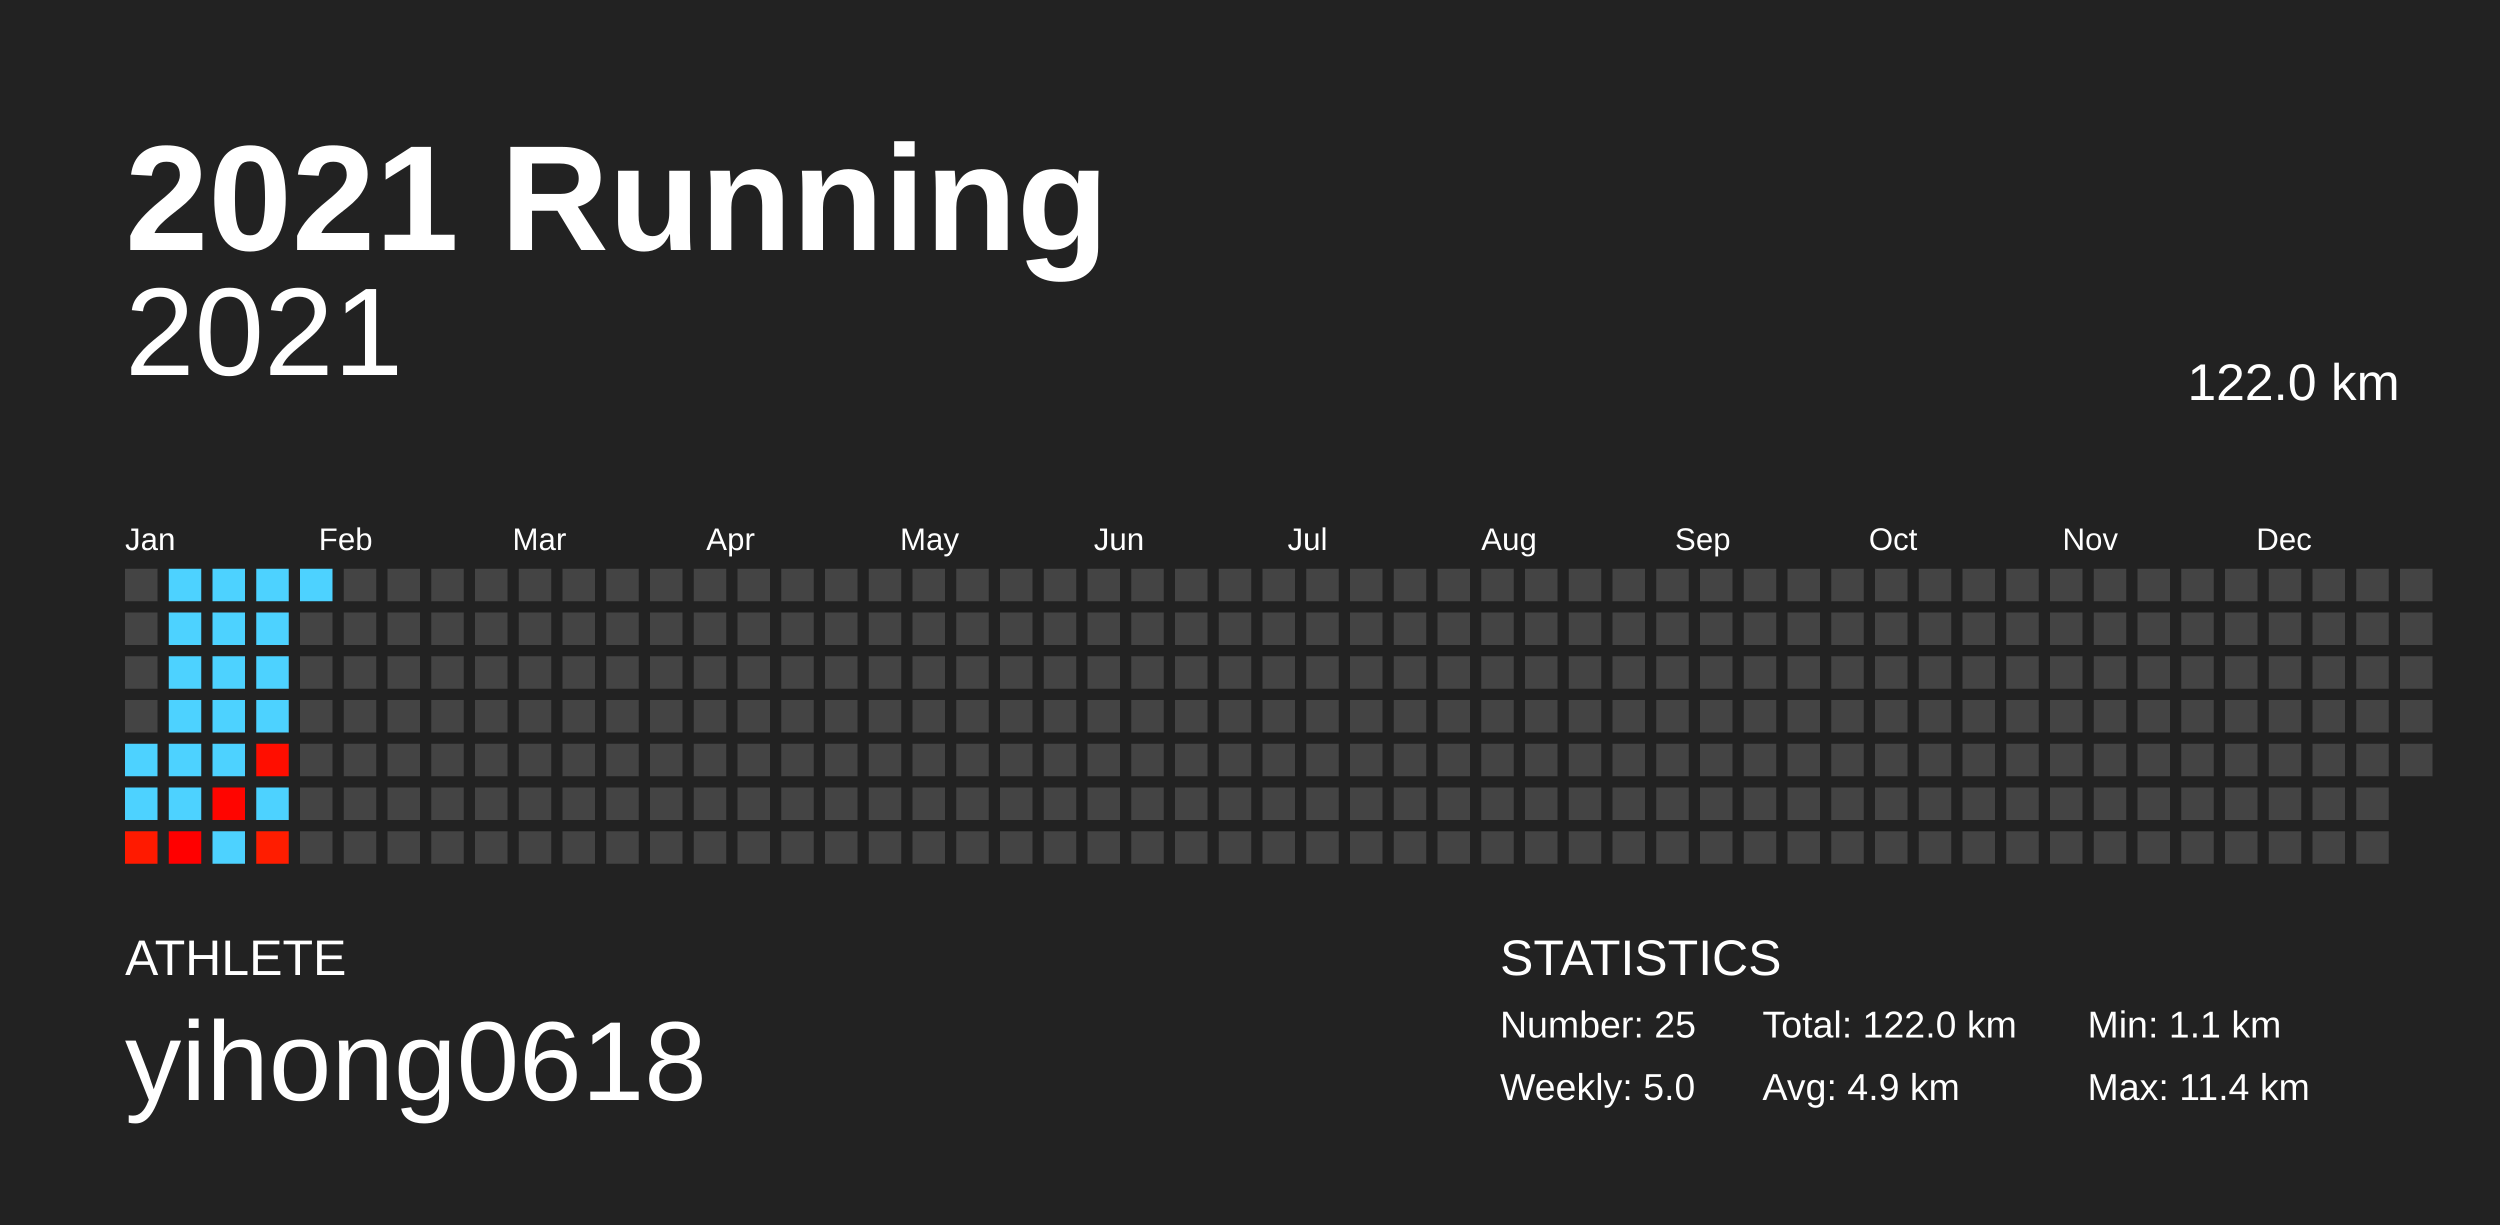
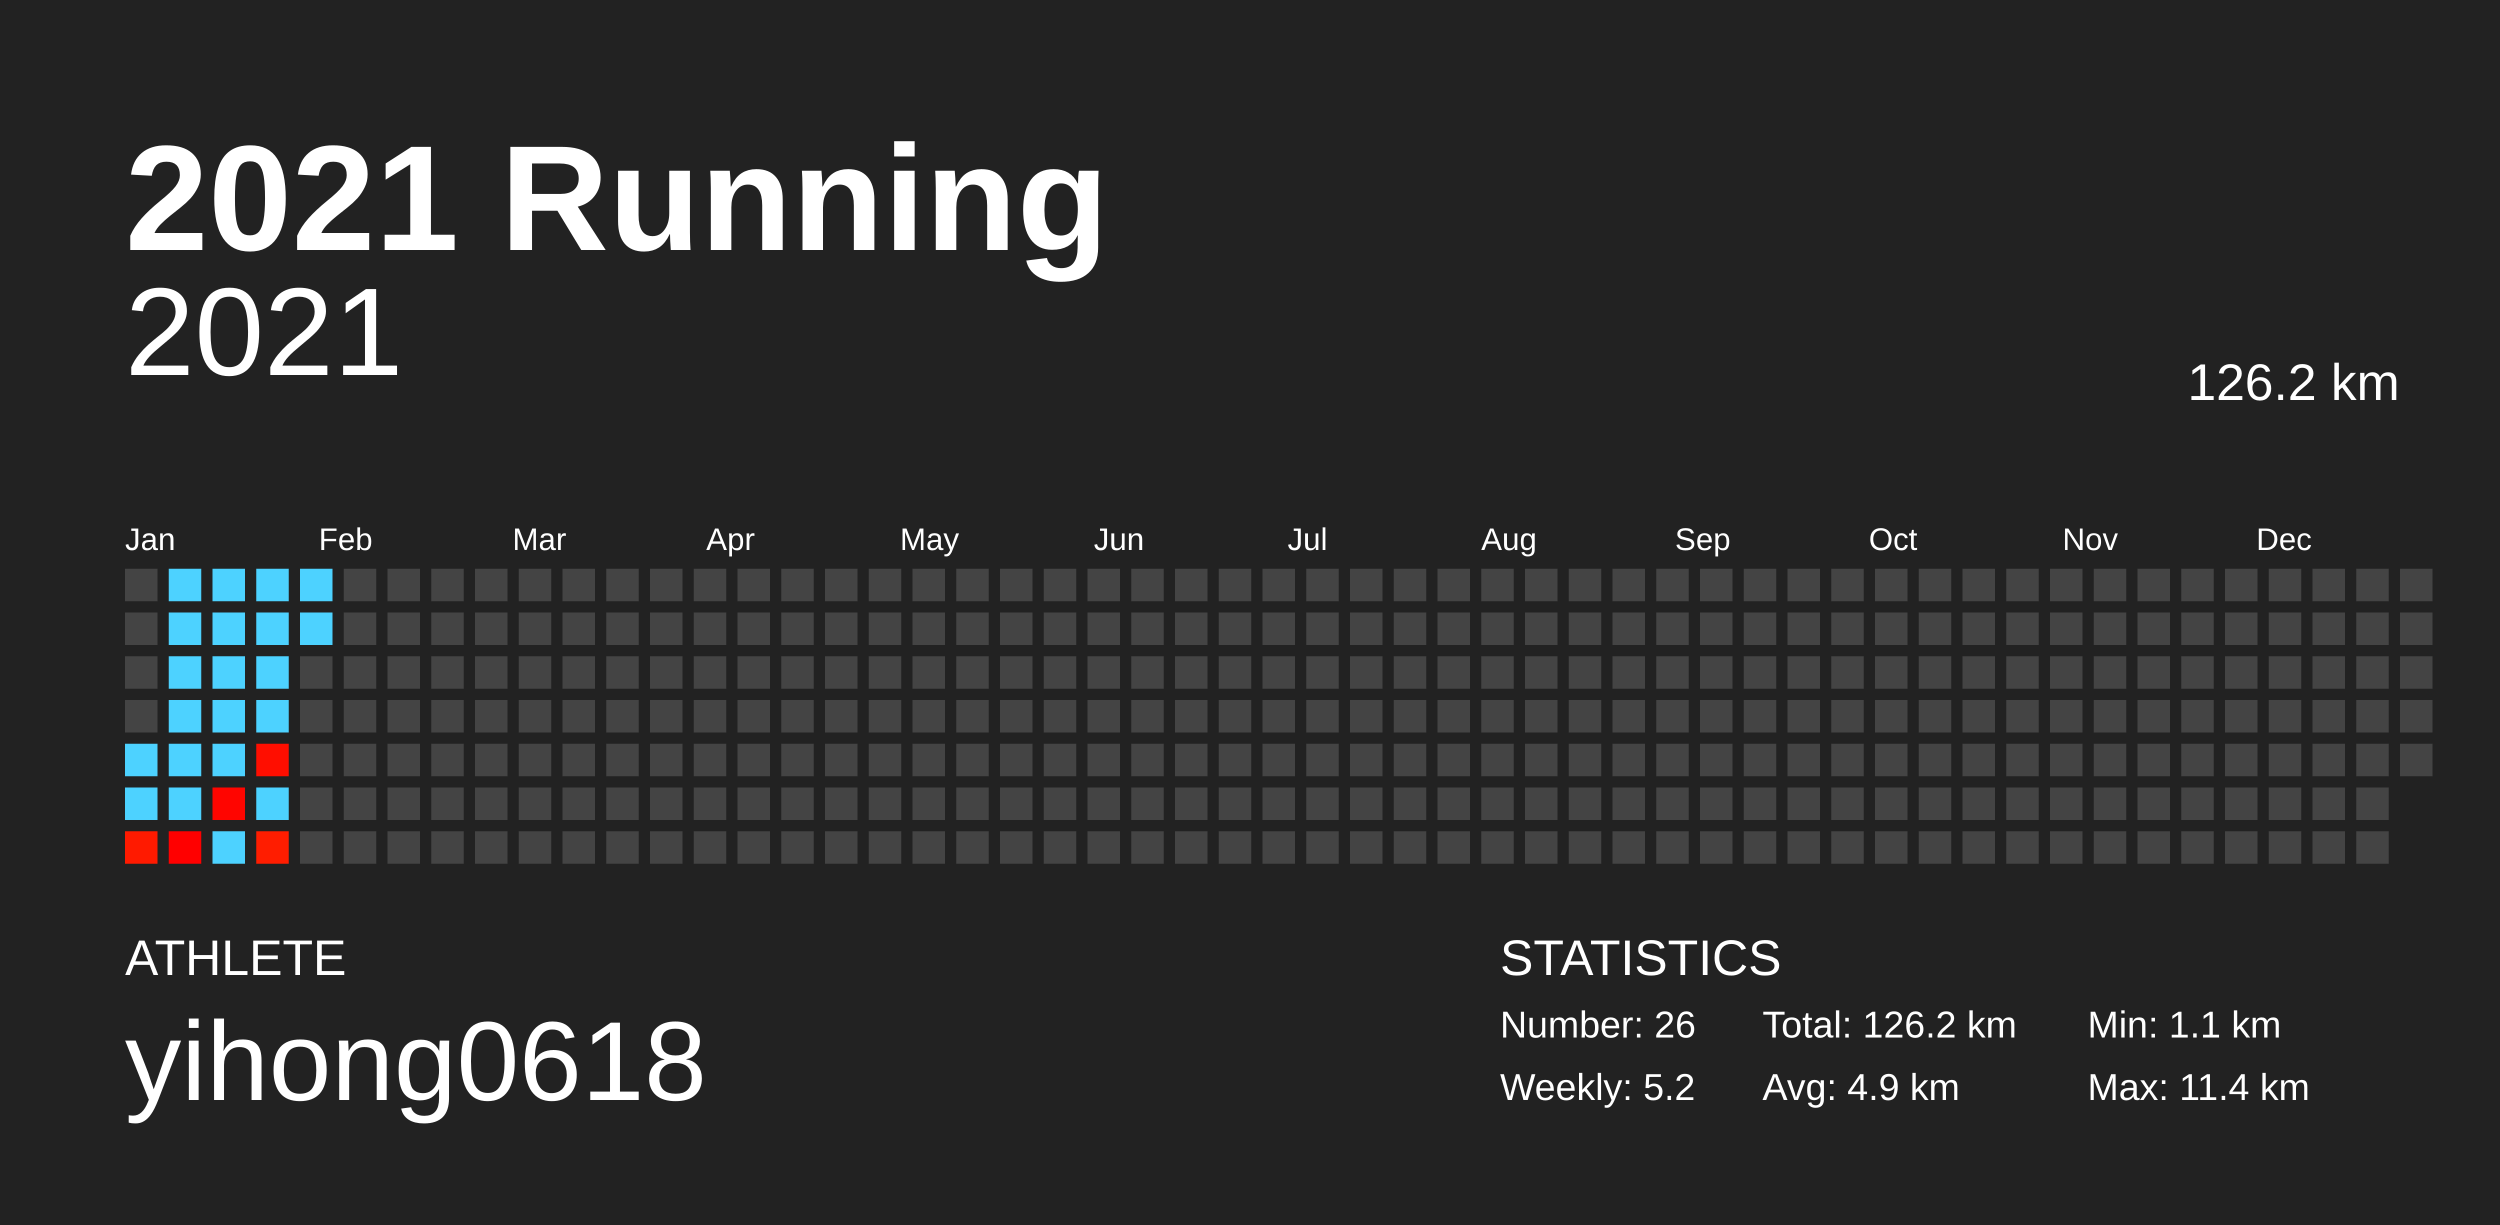
<svg xmlns="http://www.w3.org/2000/svg" baseProfile="full" height="98mm" version="1.1" viewBox="0,0,200,98" width="200mm">
  <defs />
  <rect fill="#222222" height="98" width="200" x="0" y="0" />
  <text fill="#FFFFFF" style="font-size:12px; font-family:Arial; font-weight:bold;" x="10" y="20">2021 Running</text>
  <text fill="#FFFFFF" style="font-size:4px; font-family:Arial" x="10" y="78">ATHLETE</text>
  <text fill="#FFFFFF" style="font-size:9px; font-family:Arial" x="10" y="88">yihong0618</text>
  <text fill="#FFFFFF" style="font-size:4px; font-family:Arial" x="120" y="78">STATISTICS</text>
-   <text fill="#FFFFFF" style="font-size:3px; font-family:Arial" x="120" y="83">Number: 25</text>
-   <text fill="#FFFFFF" style="font-size:3px; font-family:Arial" x="120" y="88">Weekly: 5.0</text>
-   <text fill="#FFFFFF" style="font-size:3px; font-family:Arial" x="141" y="83">Total: 122.0 km</text>
+   <text fill="#FFFFFF" style="font-size:3px; font-family:Arial" x="120" y="83">Number: 26</text>
+   <text fill="#FFFFFF" style="font-size:3px; font-family:Arial" x="120" y="88">Weekly: 5.2</text>
+   <text fill="#FFFFFF" style="font-size:3px; font-family:Arial" x="141" y="83">Total: 126.2 km</text>
  <text fill="#FFFFFF" style="font-size:3px; font-family:Arial" x="141" y="88">Avg: 4.9 km</text>
  <text fill="#FFFFFF" style="font-size:3px; font-family:Arial" x="167" y="83">Min: 1.1 km</text>
  <text fill="#FFFFFF" style="font-size:3px; font-family:Arial" x="167" y="88">Max: 11.4 km</text>
  <text alignment-baseline="hanging" fill="#FFFFFF" style="font-size:10.0px; font-family:Arial;" x="10" y="30">2021</text>
-   <text alignment-baseline="hanging" fill="#FFFFFF" style="font-size:4.125px; font-family:Arial;" x="175" y="32">122.0 km</text>
+   <text alignment-baseline="hanging" fill="#FFFFFF" style="font-size:4.125px; font-family:Arial;" x="175" y="32">126.2 km</text>
  <text fill="#FFFFFF" style="font-size:2.5px; font-family:Arial" x="10.0" y="44">Jan</text>
  <text fill="#FFFFFF" style="font-size:2.5px; font-family:Arial" x="25.5" y="44">Feb</text>
  <text fill="#FFFFFF" style="font-size:2.5px; font-family:Arial" x="41.0" y="44">Mar</text>
  <text fill="#FFFFFF" style="font-size:2.5px; font-family:Arial" x="56.5" y="44">Apr</text>
  <text fill="#FFFFFF" style="font-size:2.5px; font-family:Arial" x="72.0" y="44">May</text>
  <text fill="#FFFFFF" style="font-size:2.5px; font-family:Arial" x="87.5" y="44">Jun</text>
  <text fill="#FFFFFF" style="font-size:2.5px; font-family:Arial" x="103.0" y="44">Jul</text>
  <text fill="#FFFFFF" style="font-size:2.5px; font-family:Arial" x="118.5" y="44">Aug</text>
  <text fill="#FFFFFF" style="font-size:2.5px; font-family:Arial" x="134.0" y="44">Sep</text>
  <text fill="#FFFFFF" style="font-size:2.5px; font-family:Arial" x="149.5" y="44">Oct</text>
  <text fill="#FFFFFF" style="font-size:2.5px; font-family:Arial" x="165.0" y="44">Nov</text>
  <text fill="#FFFFFF" style="font-size:2.5px; font-family:Arial" x="180.5" y="44">Dec</text>
  <rect fill="#444444" height="2.6" width="2.6" x="10.0" y="45.5" />
  <rect fill="#444444" height="2.6" width="2.6" x="10.0" y="49.0" />
  <rect fill="#444444" height="2.6" width="2.6" x="10.0" y="52.5" />
  <rect fill="#444444" height="2.6" width="2.6" x="10.0" y="56.0" />
  <rect fill="#4dd2ff" height="2.6" width="2.6" x="10.0" y="59.5" />
  <rect fill="#4dd2ff" height="2.6" width="2.6" x="10.0" y="63.0" />
  <rect fill="#ff1a00" height="2.6" width="2.6" x="10.0" y="66.5" />
  <rect fill="#4dd2ff" height="2.6" width="2.6" x="13.5" y="45.5" />
  <rect fill="#4dd2ff" height="2.6" width="2.6" x="13.5" y="49.0" />
  <rect fill="#4dd2ff" height="2.6" width="2.6" x="13.5" y="52.5" />
  <rect fill="#4dd2ff" height="2.6" width="2.6" x="13.5" y="56.0" />
  <rect fill="#4dd2ff" height="2.6" width="2.6" x="13.5" y="59.5" />
  <rect fill="#4dd2ff" height="2.6" width="2.6" x="13.5" y="63.0" />
  <rect fill="#ff0000" height="2.6" width="2.6" x="13.5" y="66.5" />
  <rect fill="#4dd2ff" height="2.6" width="2.6" x="17.0" y="45.5" />
  <rect fill="#4dd2ff" height="2.6" width="2.6" x="17.0" y="49.0" />
  <rect fill="#4dd2ff" height="2.6" width="2.6" x="17.0" y="52.5" />
  <rect fill="#4dd2ff" height="2.6" width="2.6" x="17.0" y="56.0" />
  <rect fill="#4dd2ff" height="2.6" width="2.6" x="17.0" y="59.5" />
  <rect fill="#ff0500" height="2.6" width="2.6" x="17.0" y="63.0" />
  <rect fill="#4dd2ff" height="2.6" width="2.6" x="17.0" y="66.5" />
  <rect fill="#4dd2ff" height="2.6" width="2.6" x="20.5" y="45.5" />
  <rect fill="#4dd2ff" height="2.6" width="2.6" x="20.5" y="49.0" />
  <rect fill="#4dd2ff" height="2.6" width="2.6" x="20.5" y="52.5" />
  <rect fill="#4dd2ff" height="2.6" width="2.6" x="20.5" y="56.0" />
  <rect fill="#ff0e00" height="2.6" width="2.6" x="20.5" y="59.5" />
  <rect fill="#4dd2ff" height="2.6" width="2.6" x="20.5" y="63.0" />
  <rect fill="#ff1d00" height="2.6" width="2.6" x="20.5" y="66.5" />
  <rect fill="#4dd2ff" height="2.6" width="2.6" x="24.0" y="45.5" />
-   <rect fill="#444444" height="2.6" width="2.6" x="24.0" y="49.0" />
+   <rect fill="#4dd2ff" height="2.6" width="2.6" x="24.0" y="49.0" />
  <rect fill="#444444" height="2.6" width="2.6" x="24.0" y="52.5" />
  <rect fill="#444444" height="2.6" width="2.6" x="24.0" y="56.0" />
  <rect fill="#444444" height="2.6" width="2.6" x="24.0" y="59.5" />
  <rect fill="#444444" height="2.6" width="2.6" x="24.0" y="63.0" />
  <rect fill="#444444" height="2.6" width="2.6" x="24.0" y="66.5" />
  <rect fill="#444444" height="2.6" width="2.6" x="27.5" y="45.5" />
  <rect fill="#444444" height="2.6" width="2.6" x="27.5" y="49.0" />
  <rect fill="#444444" height="2.6" width="2.6" x="27.5" y="52.5" />
  <rect fill="#444444" height="2.6" width="2.6" x="27.5" y="56.0" />
  <rect fill="#444444" height="2.6" width="2.6" x="27.5" y="59.5" />
  <rect fill="#444444" height="2.6" width="2.6" x="27.5" y="63.0" />
  <rect fill="#444444" height="2.6" width="2.6" x="27.5" y="66.5" />
  <rect fill="#444444" height="2.6" width="2.6" x="31.0" y="45.5" />
  <rect fill="#444444" height="2.6" width="2.6" x="31.0" y="49.0" />
  <rect fill="#444444" height="2.6" width="2.6" x="31.0" y="52.5" />
  <rect fill="#444444" height="2.6" width="2.6" x="31.0" y="56.0" />
  <rect fill="#444444" height="2.6" width="2.6" x="31.0" y="59.5" />
  <rect fill="#444444" height="2.6" width="2.6" x="31.0" y="63.0" />
  <rect fill="#444444" height="2.6" width="2.6" x="31.0" y="66.5" />
  <rect fill="#444444" height="2.6" width="2.6" x="34.5" y="45.5" />
  <rect fill="#444444" height="2.6" width="2.6" x="34.5" y="49.0" />
  <rect fill="#444444" height="2.6" width="2.6" x="34.5" y="52.5" />
  <rect fill="#444444" height="2.6" width="2.6" x="34.5" y="56.0" />
  <rect fill="#444444" height="2.6" width="2.6" x="34.5" y="59.5" />
  <rect fill="#444444" height="2.6" width="2.6" x="34.5" y="63.0" />
  <rect fill="#444444" height="2.6" width="2.6" x="34.5" y="66.5" />
  <rect fill="#444444" height="2.6" width="2.6" x="38.0" y="45.5" />
  <rect fill="#444444" height="2.6" width="2.6" x="38.0" y="49.0" />
  <rect fill="#444444" height="2.6" width="2.6" x="38.0" y="52.5" />
  <rect fill="#444444" height="2.6" width="2.6" x="38.0" y="56.0" />
  <rect fill="#444444" height="2.6" width="2.6" x="38.0" y="59.5" />
  <rect fill="#444444" height="2.6" width="2.6" x="38.0" y="63.0" />
  <rect fill="#444444" height="2.6" width="2.6" x="38.0" y="66.5" />
  <rect fill="#444444" height="2.6" width="2.6" x="41.5" y="45.5" />
  <rect fill="#444444" height="2.6" width="2.6" x="41.5" y="49.0" />
  <rect fill="#444444" height="2.6" width="2.6" x="41.5" y="52.5" />
  <rect fill="#444444" height="2.6" width="2.6" x="41.5" y="56.0" />
  <rect fill="#444444" height="2.6" width="2.6" x="41.5" y="59.5" />
  <rect fill="#444444" height="2.6" width="2.6" x="41.5" y="63.0" />
  <rect fill="#444444" height="2.6" width="2.6" x="41.5" y="66.5" />
  <rect fill="#444444" height="2.6" width="2.6" x="45.0" y="45.5" />
  <rect fill="#444444" height="2.6" width="2.6" x="45.0" y="49.0" />
  <rect fill="#444444" height="2.6" width="2.6" x="45.0" y="52.5" />
  <rect fill="#444444" height="2.6" width="2.6" x="45.0" y="56.0" />
  <rect fill="#444444" height="2.6" width="2.6" x="45.0" y="59.5" />
  <rect fill="#444444" height="2.6" width="2.6" x="45.0" y="63.0" />
  <rect fill="#444444" height="2.6" width="2.6" x="45.0" y="66.5" />
  <rect fill="#444444" height="2.6" width="2.6" x="48.5" y="45.5" />
  <rect fill="#444444" height="2.6" width="2.6" x="48.5" y="49.0" />
  <rect fill="#444444" height="2.6" width="2.6" x="48.5" y="52.5" />
  <rect fill="#444444" height="2.6" width="2.6" x="48.5" y="56.0" />
  <rect fill="#444444" height="2.6" width="2.6" x="48.5" y="59.5" />
  <rect fill="#444444" height="2.6" width="2.6" x="48.5" y="63.0" />
  <rect fill="#444444" height="2.6" width="2.6" x="48.5" y="66.5" />
  <rect fill="#444444" height="2.6" width="2.6" x="52.0" y="45.5" />
  <rect fill="#444444" height="2.6" width="2.6" x="52.0" y="49.0" />
  <rect fill="#444444" height="2.6" width="2.6" x="52.0" y="52.5" />
  <rect fill="#444444" height="2.6" width="2.6" x="52.0" y="56.0" />
  <rect fill="#444444" height="2.6" width="2.6" x="52.0" y="59.5" />
  <rect fill="#444444" height="2.6" width="2.6" x="52.0" y="63.0" />
  <rect fill="#444444" height="2.6" width="2.6" x="52.0" y="66.5" />
  <rect fill="#444444" height="2.6" width="2.6" x="55.5" y="45.5" />
  <rect fill="#444444" height="2.6" width="2.6" x="55.5" y="49.0" />
  <rect fill="#444444" height="2.6" width="2.6" x="55.5" y="52.5" />
  <rect fill="#444444" height="2.6" width="2.6" x="55.5" y="56.0" />
  <rect fill="#444444" height="2.6" width="2.6" x="55.5" y="59.5" />
  <rect fill="#444444" height="2.6" width="2.6" x="55.5" y="63.0" />
  <rect fill="#444444" height="2.6" width="2.6" x="55.5" y="66.5" />
  <rect fill="#444444" height="2.6" width="2.6" x="59.0" y="45.5" />
  <rect fill="#444444" height="2.6" width="2.6" x="59.0" y="49.0" />
  <rect fill="#444444" height="2.6" width="2.6" x="59.0" y="52.5" />
  <rect fill="#444444" height="2.6" width="2.6" x="59.0" y="56.0" />
  <rect fill="#444444" height="2.6" width="2.6" x="59.0" y="59.5" />
  <rect fill="#444444" height="2.6" width="2.6" x="59.0" y="63.0" />
  <rect fill="#444444" height="2.6" width="2.6" x="59.0" y="66.5" />
  <rect fill="#444444" height="2.6" width="2.6" x="62.5" y="45.5" />
  <rect fill="#444444" height="2.6" width="2.6" x="62.5" y="49.0" />
  <rect fill="#444444" height="2.6" width="2.6" x="62.5" y="52.5" />
  <rect fill="#444444" height="2.6" width="2.6" x="62.5" y="56.0" />
  <rect fill="#444444" height="2.6" width="2.6" x="62.5" y="59.5" />
  <rect fill="#444444" height="2.6" width="2.6" x="62.5" y="63.0" />
  <rect fill="#444444" height="2.6" width="2.6" x="62.5" y="66.5" />
  <rect fill="#444444" height="2.6" width="2.6" x="66.0" y="45.5" />
  <rect fill="#444444" height="2.6" width="2.6" x="66.0" y="49.0" />
  <rect fill="#444444" height="2.6" width="2.6" x="66.0" y="52.5" />
  <rect fill="#444444" height="2.6" width="2.6" x="66.0" y="56.0" />
  <rect fill="#444444" height="2.6" width="2.6" x="66.0" y="59.5" />
  <rect fill="#444444" height="2.6" width="2.6" x="66.0" y="63.0" />
  <rect fill="#444444" height="2.6" width="2.6" x="66.0" y="66.5" />
  <rect fill="#444444" height="2.6" width="2.6" x="69.5" y="45.5" />
  <rect fill="#444444" height="2.6" width="2.6" x="69.5" y="49.0" />
  <rect fill="#444444" height="2.6" width="2.6" x="69.5" y="52.5" />
  <rect fill="#444444" height="2.6" width="2.6" x="69.5" y="56.0" />
  <rect fill="#444444" height="2.6" width="2.6" x="69.5" y="59.5" />
  <rect fill="#444444" height="2.6" width="2.6" x="69.5" y="63.0" />
  <rect fill="#444444" height="2.6" width="2.6" x="69.5" y="66.5" />
  <rect fill="#444444" height="2.6" width="2.6" x="73.0" y="45.5" />
  <rect fill="#444444" height="2.6" width="2.6" x="73.0" y="49.0" />
  <rect fill="#444444" height="2.6" width="2.6" x="73.0" y="52.5" />
  <rect fill="#444444" height="2.6" width="2.6" x="73.0" y="56.0" />
  <rect fill="#444444" height="2.6" width="2.6" x="73.0" y="59.5" />
  <rect fill="#444444" height="2.6" width="2.6" x="73.0" y="63.0" />
  <rect fill="#444444" height="2.6" width="2.6" x="73.0" y="66.5" />
  <rect fill="#444444" height="2.6" width="2.6" x="76.5" y="45.5" />
  <rect fill="#444444" height="2.6" width="2.6" x="76.5" y="49.0" />
  <rect fill="#444444" height="2.6" width="2.6" x="76.5" y="52.5" />
  <rect fill="#444444" height="2.6" width="2.6" x="76.5" y="56.0" />
  <rect fill="#444444" height="2.6" width="2.6" x="76.5" y="59.5" />
  <rect fill="#444444" height="2.6" width="2.6" x="76.5" y="63.0" />
  <rect fill="#444444" height="2.6" width="2.6" x="76.5" y="66.5" />
  <rect fill="#444444" height="2.6" width="2.6" x="80.0" y="45.5" />
  <rect fill="#444444" height="2.6" width="2.6" x="80.0" y="49.0" />
  <rect fill="#444444" height="2.6" width="2.6" x="80.0" y="52.5" />
  <rect fill="#444444" height="2.6" width="2.6" x="80.0" y="56.0" />
  <rect fill="#444444" height="2.6" width="2.6" x="80.0" y="59.5" />
  <rect fill="#444444" height="2.6" width="2.6" x="80.0" y="63.0" />
  <rect fill="#444444" height="2.6" width="2.6" x="80.0" y="66.5" />
  <rect fill="#444444" height="2.6" width="2.6" x="83.5" y="45.5" />
  <rect fill="#444444" height="2.6" width="2.6" x="83.5" y="49.0" />
  <rect fill="#444444" height="2.6" width="2.6" x="83.5" y="52.5" />
  <rect fill="#444444" height="2.6" width="2.6" x="83.5" y="56.0" />
  <rect fill="#444444" height="2.6" width="2.6" x="83.5" y="59.5" />
  <rect fill="#444444" height="2.6" width="2.6" x="83.5" y="63.0" />
  <rect fill="#444444" height="2.6" width="2.6" x="83.5" y="66.5" />
  <rect fill="#444444" height="2.6" width="2.6" x="87.0" y="45.5" />
  <rect fill="#444444" height="2.6" width="2.6" x="87.0" y="49.0" />
  <rect fill="#444444" height="2.6" width="2.6" x="87.0" y="52.5" />
  <rect fill="#444444" height="2.6" width="2.6" x="87.0" y="56.0" />
  <rect fill="#444444" height="2.6" width="2.6" x="87.0" y="59.5" />
  <rect fill="#444444" height="2.6" width="2.6" x="87.0" y="63.0" />
  <rect fill="#444444" height="2.6" width="2.6" x="87.0" y="66.5" />
  <rect fill="#444444" height="2.6" width="2.6" x="90.5" y="45.5" />
  <rect fill="#444444" height="2.6" width="2.6" x="90.5" y="49.0" />
  <rect fill="#444444" height="2.6" width="2.6" x="90.5" y="52.5" />
  <rect fill="#444444" height="2.6" width="2.6" x="90.5" y="56.0" />
  <rect fill="#444444" height="2.6" width="2.6" x="90.5" y="59.5" />
  <rect fill="#444444" height="2.6" width="2.6" x="90.5" y="63.0" />
  <rect fill="#444444" height="2.6" width="2.6" x="90.5" y="66.5" />
  <rect fill="#444444" height="2.6" width="2.6" x="94.0" y="45.5" />
  <rect fill="#444444" height="2.6" width="2.6" x="94.0" y="49.0" />
  <rect fill="#444444" height="2.6" width="2.6" x="94.0" y="52.5" />
  <rect fill="#444444" height="2.6" width="2.6" x="94.0" y="56.0" />
  <rect fill="#444444" height="2.6" width="2.6" x="94.0" y="59.5" />
  <rect fill="#444444" height="2.6" width="2.6" x="94.0" y="63.0" />
  <rect fill="#444444" height="2.6" width="2.6" x="94.0" y="66.5" />
  <rect fill="#444444" height="2.6" width="2.6" x="97.5" y="45.5" />
  <rect fill="#444444" height="2.6" width="2.6" x="97.5" y="49.0" />
  <rect fill="#444444" height="2.6" width="2.6" x="97.5" y="52.5" />
  <rect fill="#444444" height="2.6" width="2.6" x="97.5" y="56.0" />
  <rect fill="#444444" height="2.6" width="2.6" x="97.5" y="59.5" />
  <rect fill="#444444" height="2.6" width="2.6" x="97.5" y="63.0" />
  <rect fill="#444444" height="2.6" width="2.6" x="97.5" y="66.5" />
  <rect fill="#444444" height="2.6" width="2.6" x="101.0" y="45.5" />
  <rect fill="#444444" height="2.6" width="2.6" x="101.0" y="49.0" />
  <rect fill="#444444" height="2.6" width="2.6" x="101.0" y="52.5" />
  <rect fill="#444444" height="2.6" width="2.6" x="101.0" y="56.0" />
  <rect fill="#444444" height="2.6" width="2.6" x="101.0" y="59.5" />
  <rect fill="#444444" height="2.6" width="2.6" x="101.0" y="63.0" />
  <rect fill="#444444" height="2.6" width="2.6" x="101.0" y="66.5" />
  <rect fill="#444444" height="2.6" width="2.6" x="104.5" y="45.5" />
  <rect fill="#444444" height="2.6" width="2.6" x="104.5" y="49.0" />
  <rect fill="#444444" height="2.6" width="2.6" x="104.5" y="52.5" />
  <rect fill="#444444" height="2.6" width="2.6" x="104.5" y="56.0" />
  <rect fill="#444444" height="2.6" width="2.6" x="104.5" y="59.5" />
  <rect fill="#444444" height="2.6" width="2.6" x="104.5" y="63.0" />
  <rect fill="#444444" height="2.6" width="2.6" x="104.5" y="66.5" />
  <rect fill="#444444" height="2.6" width="2.6" x="108.0" y="45.5" />
  <rect fill="#444444" height="2.6" width="2.6" x="108.0" y="49.0" />
  <rect fill="#444444" height="2.6" width="2.6" x="108.0" y="52.5" />
  <rect fill="#444444" height="2.6" width="2.6" x="108.0" y="56.0" />
  <rect fill="#444444" height="2.6" width="2.6" x="108.0" y="59.5" />
  <rect fill="#444444" height="2.6" width="2.6" x="108.0" y="63.0" />
  <rect fill="#444444" height="2.6" width="2.6" x="108.0" y="66.5" />
  <rect fill="#444444" height="2.6" width="2.6" x="111.5" y="45.5" />
  <rect fill="#444444" height="2.6" width="2.6" x="111.5" y="49.0" />
  <rect fill="#444444" height="2.6" width="2.6" x="111.5" y="52.5" />
  <rect fill="#444444" height="2.6" width="2.6" x="111.5" y="56.0" />
  <rect fill="#444444" height="2.6" width="2.6" x="111.5" y="59.5" />
  <rect fill="#444444" height="2.6" width="2.6" x="111.5" y="63.0" />
  <rect fill="#444444" height="2.6" width="2.6" x="111.5" y="66.5" />
  <rect fill="#444444" height="2.6" width="2.6" x="115.0" y="45.5" />
  <rect fill="#444444" height="2.6" width="2.6" x="115.0" y="49.0" />
  <rect fill="#444444" height="2.6" width="2.6" x="115.0" y="52.5" />
  <rect fill="#444444" height="2.6" width="2.6" x="115.0" y="56.0" />
  <rect fill="#444444" height="2.6" width="2.6" x="115.0" y="59.5" />
  <rect fill="#444444" height="2.6" width="2.6" x="115.0" y="63.0" />
  <rect fill="#444444" height="2.6" width="2.6" x="115.0" y="66.5" />
  <rect fill="#444444" height="2.6" width="2.6" x="118.5" y="45.5" />
  <rect fill="#444444" height="2.6" width="2.6" x="118.5" y="49.0" />
  <rect fill="#444444" height="2.6" width="2.6" x="118.5" y="52.5" />
  <rect fill="#444444" height="2.6" width="2.6" x="118.5" y="56.0" />
  <rect fill="#444444" height="2.6" width="2.6" x="118.5" y="59.5" />
  <rect fill="#444444" height="2.6" width="2.6" x="118.5" y="63.0" />
  <rect fill="#444444" height="2.6" width="2.6" x="118.5" y="66.5" />
  <rect fill="#444444" height="2.6" width="2.6" x="122.0" y="45.5" />
  <rect fill="#444444" height="2.6" width="2.6" x="122.0" y="49.0" />
  <rect fill="#444444" height="2.6" width="2.6" x="122.0" y="52.5" />
  <rect fill="#444444" height="2.6" width="2.6" x="122.0" y="56.0" />
  <rect fill="#444444" height="2.6" width="2.6" x="122.0" y="59.5" />
  <rect fill="#444444" height="2.6" width="2.6" x="122.0" y="63.0" />
  <rect fill="#444444" height="2.6" width="2.6" x="122.0" y="66.5" />
  <rect fill="#444444" height="2.6" width="2.6" x="125.5" y="45.5" />
  <rect fill="#444444" height="2.6" width="2.6" x="125.5" y="49.0" />
  <rect fill="#444444" height="2.6" width="2.6" x="125.5" y="52.5" />
  <rect fill="#444444" height="2.6" width="2.6" x="125.5" y="56.0" />
  <rect fill="#444444" height="2.6" width="2.6" x="125.5" y="59.5" />
  <rect fill="#444444" height="2.6" width="2.6" x="125.5" y="63.0" />
  <rect fill="#444444" height="2.6" width="2.6" x="125.5" y="66.5" />
  <rect fill="#444444" height="2.6" width="2.6" x="129.0" y="45.5" />
  <rect fill="#444444" height="2.6" width="2.6" x="129.0" y="49.0" />
  <rect fill="#444444" height="2.6" width="2.6" x="129.0" y="52.5" />
  <rect fill="#444444" height="2.6" width="2.6" x="129.0" y="56.0" />
  <rect fill="#444444" height="2.6" width="2.6" x="129.0" y="59.5" />
  <rect fill="#444444" height="2.6" width="2.6" x="129.0" y="63.0" />
  <rect fill="#444444" height="2.6" width="2.6" x="129.0" y="66.5" />
  <rect fill="#444444" height="2.6" width="2.6" x="132.5" y="45.5" />
  <rect fill="#444444" height="2.6" width="2.6" x="132.5" y="49.0" />
  <rect fill="#444444" height="2.6" width="2.6" x="132.5" y="52.5" />
  <rect fill="#444444" height="2.6" width="2.6" x="132.5" y="56.0" />
  <rect fill="#444444" height="2.6" width="2.6" x="132.5" y="59.5" />
  <rect fill="#444444" height="2.6" width="2.6" x="132.5" y="63.0" />
  <rect fill="#444444" height="2.6" width="2.6" x="132.5" y="66.5" />
  <rect fill="#444444" height="2.6" width="2.6" x="136.0" y="45.5" />
  <rect fill="#444444" height="2.6" width="2.6" x="136.0" y="49.0" />
  <rect fill="#444444" height="2.6" width="2.6" x="136.0" y="52.5" />
  <rect fill="#444444" height="2.6" width="2.6" x="136.0" y="56.0" />
  <rect fill="#444444" height="2.6" width="2.6" x="136.0" y="59.5" />
  <rect fill="#444444" height="2.6" width="2.6" x="136.0" y="63.0" />
  <rect fill="#444444" height="2.6" width="2.6" x="136.0" y="66.5" />
  <rect fill="#444444" height="2.6" width="2.6" x="139.5" y="45.5" />
  <rect fill="#444444" height="2.6" width="2.6" x="139.5" y="49.0" />
  <rect fill="#444444" height="2.6" width="2.6" x="139.5" y="52.5" />
  <rect fill="#444444" height="2.6" width="2.6" x="139.5" y="56.0" />
  <rect fill="#444444" height="2.6" width="2.6" x="139.5" y="59.5" />
  <rect fill="#444444" height="2.6" width="2.6" x="139.5" y="63.0" />
  <rect fill="#444444" height="2.6" width="2.6" x="139.5" y="66.5" />
  <rect fill="#444444" height="2.6" width="2.6" x="143.0" y="45.5" />
  <rect fill="#444444" height="2.6" width="2.6" x="143.0" y="49.0" />
  <rect fill="#444444" height="2.6" width="2.6" x="143.0" y="52.5" />
  <rect fill="#444444" height="2.6" width="2.6" x="143.0" y="56.0" />
  <rect fill="#444444" height="2.6" width="2.6" x="143.0" y="59.5" />
  <rect fill="#444444" height="2.6" width="2.6" x="143.0" y="63.0" />
  <rect fill="#444444" height="2.6" width="2.6" x="143.0" y="66.5" />
  <rect fill="#444444" height="2.6" width="2.6" x="146.5" y="45.5" />
  <rect fill="#444444" height="2.6" width="2.6" x="146.5" y="49.0" />
  <rect fill="#444444" height="2.6" width="2.6" x="146.5" y="52.5" />
  <rect fill="#444444" height="2.6" width="2.6" x="146.5" y="56.0" />
  <rect fill="#444444" height="2.6" width="2.6" x="146.5" y="59.5" />
  <rect fill="#444444" height="2.6" width="2.6" x="146.5" y="63.0" />
  <rect fill="#444444" height="2.6" width="2.6" x="146.5" y="66.5" />
  <rect fill="#444444" height="2.6" width="2.6" x="150.0" y="45.5" />
  <rect fill="#444444" height="2.6" width="2.6" x="150.0" y="49.0" />
  <rect fill="#444444" height="2.6" width="2.6" x="150.0" y="52.5" />
  <rect fill="#444444" height="2.6" width="2.6" x="150.0" y="56.0" />
  <rect fill="#444444" height="2.6" width="2.6" x="150.0" y="59.5" />
  <rect fill="#444444" height="2.6" width="2.6" x="150.0" y="63.0" />
  <rect fill="#444444" height="2.6" width="2.6" x="150.0" y="66.5" />
  <rect fill="#444444" height="2.6" width="2.6" x="153.5" y="45.5" />
  <rect fill="#444444" height="2.6" width="2.6" x="153.5" y="49.0" />
  <rect fill="#444444" height="2.6" width="2.6" x="153.5" y="52.5" />
  <rect fill="#444444" height="2.6" width="2.6" x="153.5" y="56.0" />
  <rect fill="#444444" height="2.6" width="2.6" x="153.5" y="59.5" />
  <rect fill="#444444" height="2.6" width="2.6" x="153.5" y="63.0" />
  <rect fill="#444444" height="2.6" width="2.6" x="153.5" y="66.5" />
  <rect fill="#444444" height="2.6" width="2.6" x="157.0" y="45.5" />
  <rect fill="#444444" height="2.6" width="2.6" x="157.0" y="49.0" />
  <rect fill="#444444" height="2.6" width="2.6" x="157.0" y="52.5" />
  <rect fill="#444444" height="2.6" width="2.6" x="157.0" y="56.0" />
  <rect fill="#444444" height="2.6" width="2.6" x="157.0" y="59.5" />
  <rect fill="#444444" height="2.6" width="2.6" x="157.0" y="63.0" />
  <rect fill="#444444" height="2.6" width="2.6" x="157.0" y="66.5" />
  <rect fill="#444444" height="2.6" width="2.6" x="160.5" y="45.5" />
  <rect fill="#444444" height="2.6" width="2.6" x="160.5" y="49.0" />
  <rect fill="#444444" height="2.6" width="2.6" x="160.5" y="52.5" />
  <rect fill="#444444" height="2.6" width="2.6" x="160.5" y="56.0" />
  <rect fill="#444444" height="2.6" width="2.6" x="160.5" y="59.5" />
  <rect fill="#444444" height="2.6" width="2.6" x="160.5" y="63.0" />
  <rect fill="#444444" height="2.6" width="2.6" x="160.5" y="66.5" />
  <rect fill="#444444" height="2.6" width="2.6" x="164.0" y="45.5" />
  <rect fill="#444444" height="2.6" width="2.6" x="164.0" y="49.0" />
  <rect fill="#444444" height="2.6" width="2.6" x="164.0" y="52.5" />
  <rect fill="#444444" height="2.6" width="2.6" x="164.0" y="56.0" />
  <rect fill="#444444" height="2.6" width="2.6" x="164.0" y="59.5" />
  <rect fill="#444444" height="2.6" width="2.6" x="164.0" y="63.0" />
  <rect fill="#444444" height="2.6" width="2.6" x="164.0" y="66.5" />
  <rect fill="#444444" height="2.6" width="2.6" x="167.5" y="45.5" />
  <rect fill="#444444" height="2.6" width="2.6" x="167.5" y="49.0" />
  <rect fill="#444444" height="2.6" width="2.6" x="167.5" y="52.5" />
  <rect fill="#444444" height="2.6" width="2.6" x="167.5" y="56.0" />
  <rect fill="#444444" height="2.6" width="2.6" x="167.5" y="59.5" />
  <rect fill="#444444" height="2.6" width="2.6" x="167.5" y="63.0" />
  <rect fill="#444444" height="2.6" width="2.6" x="167.5" y="66.5" />
  <rect fill="#444444" height="2.6" width="2.6" x="171.0" y="45.5" />
  <rect fill="#444444" height="2.6" width="2.6" x="171.0" y="49.0" />
  <rect fill="#444444" height="2.6" width="2.6" x="171.0" y="52.5" />
  <rect fill="#444444" height="2.6" width="2.6" x="171.0" y="56.0" />
  <rect fill="#444444" height="2.6" width="2.6" x="171.0" y="59.5" />
  <rect fill="#444444" height="2.6" width="2.6" x="171.0" y="63.0" />
  <rect fill="#444444" height="2.6" width="2.6" x="171.0" y="66.5" />
  <rect fill="#444444" height="2.6" width="2.6" x="174.5" y="45.5" />
  <rect fill="#444444" height="2.6" width="2.6" x="174.5" y="49.0" />
  <rect fill="#444444" height="2.6" width="2.6" x="174.5" y="52.5" />
  <rect fill="#444444" height="2.6" width="2.6" x="174.5" y="56.0" />
  <rect fill="#444444" height="2.6" width="2.6" x="174.5" y="59.5" />
  <rect fill="#444444" height="2.6" width="2.6" x="174.5" y="63.0" />
  <rect fill="#444444" height="2.6" width="2.6" x="174.5" y="66.5" />
  <rect fill="#444444" height="2.6" width="2.6" x="178.0" y="45.5" />
  <rect fill="#444444" height="2.6" width="2.6" x="178.0" y="49.0" />
  <rect fill="#444444" height="2.6" width="2.6" x="178.0" y="52.5" />
  <rect fill="#444444" height="2.6" width="2.6" x="178.0" y="56.0" />
  <rect fill="#444444" height="2.6" width="2.6" x="178.0" y="59.5" />
  <rect fill="#444444" height="2.6" width="2.6" x="178.0" y="63.0" />
  <rect fill="#444444" height="2.6" width="2.6" x="178.0" y="66.5" />
  <rect fill="#444444" height="2.6" width="2.6" x="181.5" y="45.5" />
  <rect fill="#444444" height="2.6" width="2.6" x="181.5" y="49.0" />
  <rect fill="#444444" height="2.6" width="2.6" x="181.5" y="52.5" />
  <rect fill="#444444" height="2.6" width="2.6" x="181.5" y="56.0" />
  <rect fill="#444444" height="2.6" width="2.6" x="181.5" y="59.5" />
  <rect fill="#444444" height="2.6" width="2.6" x="181.5" y="63.0" />
  <rect fill="#444444" height="2.6" width="2.6" x="181.5" y="66.5" />
  <rect fill="#444444" height="2.6" width="2.6" x="185.0" y="45.5" />
  <rect fill="#444444" height="2.6" width="2.6" x="185.0" y="49.0" />
  <rect fill="#444444" height="2.6" width="2.6" x="185.0" y="52.5" />
  <rect fill="#444444" height="2.6" width="2.6" x="185.0" y="56.0" />
  <rect fill="#444444" height="2.6" width="2.6" x="185.0" y="59.5" />
  <rect fill="#444444" height="2.6" width="2.6" x="185.0" y="63.0" />
  <rect fill="#444444" height="2.6" width="2.6" x="185.0" y="66.5" />
  <rect fill="#444444" height="2.6" width="2.6" x="188.5" y="45.5" />
  <rect fill="#444444" height="2.6" width="2.6" x="188.5" y="49.0" />
  <rect fill="#444444" height="2.6" width="2.6" x="188.5" y="52.5" />
  <rect fill="#444444" height="2.6" width="2.6" x="188.5" y="56.0" />
  <rect fill="#444444" height="2.6" width="2.6" x="188.5" y="59.5" />
  <rect fill="#444444" height="2.6" width="2.6" x="188.5" y="63.0" />
  <rect fill="#444444" height="2.6" width="2.6" x="188.5" y="66.5" />
  <rect fill="#444444" height="2.6" width="2.6" x="192.0" y="45.5" />
  <rect fill="#444444" height="2.6" width="2.6" x="192.0" y="49.0" />
  <rect fill="#444444" height="2.6" width="2.6" x="192.0" y="52.5" />
  <rect fill="#444444" height="2.6" width="2.6" x="192.0" y="56.0" />
  <rect fill="#444444" height="2.6" width="2.6" x="192.0" y="59.5" />
</svg>
